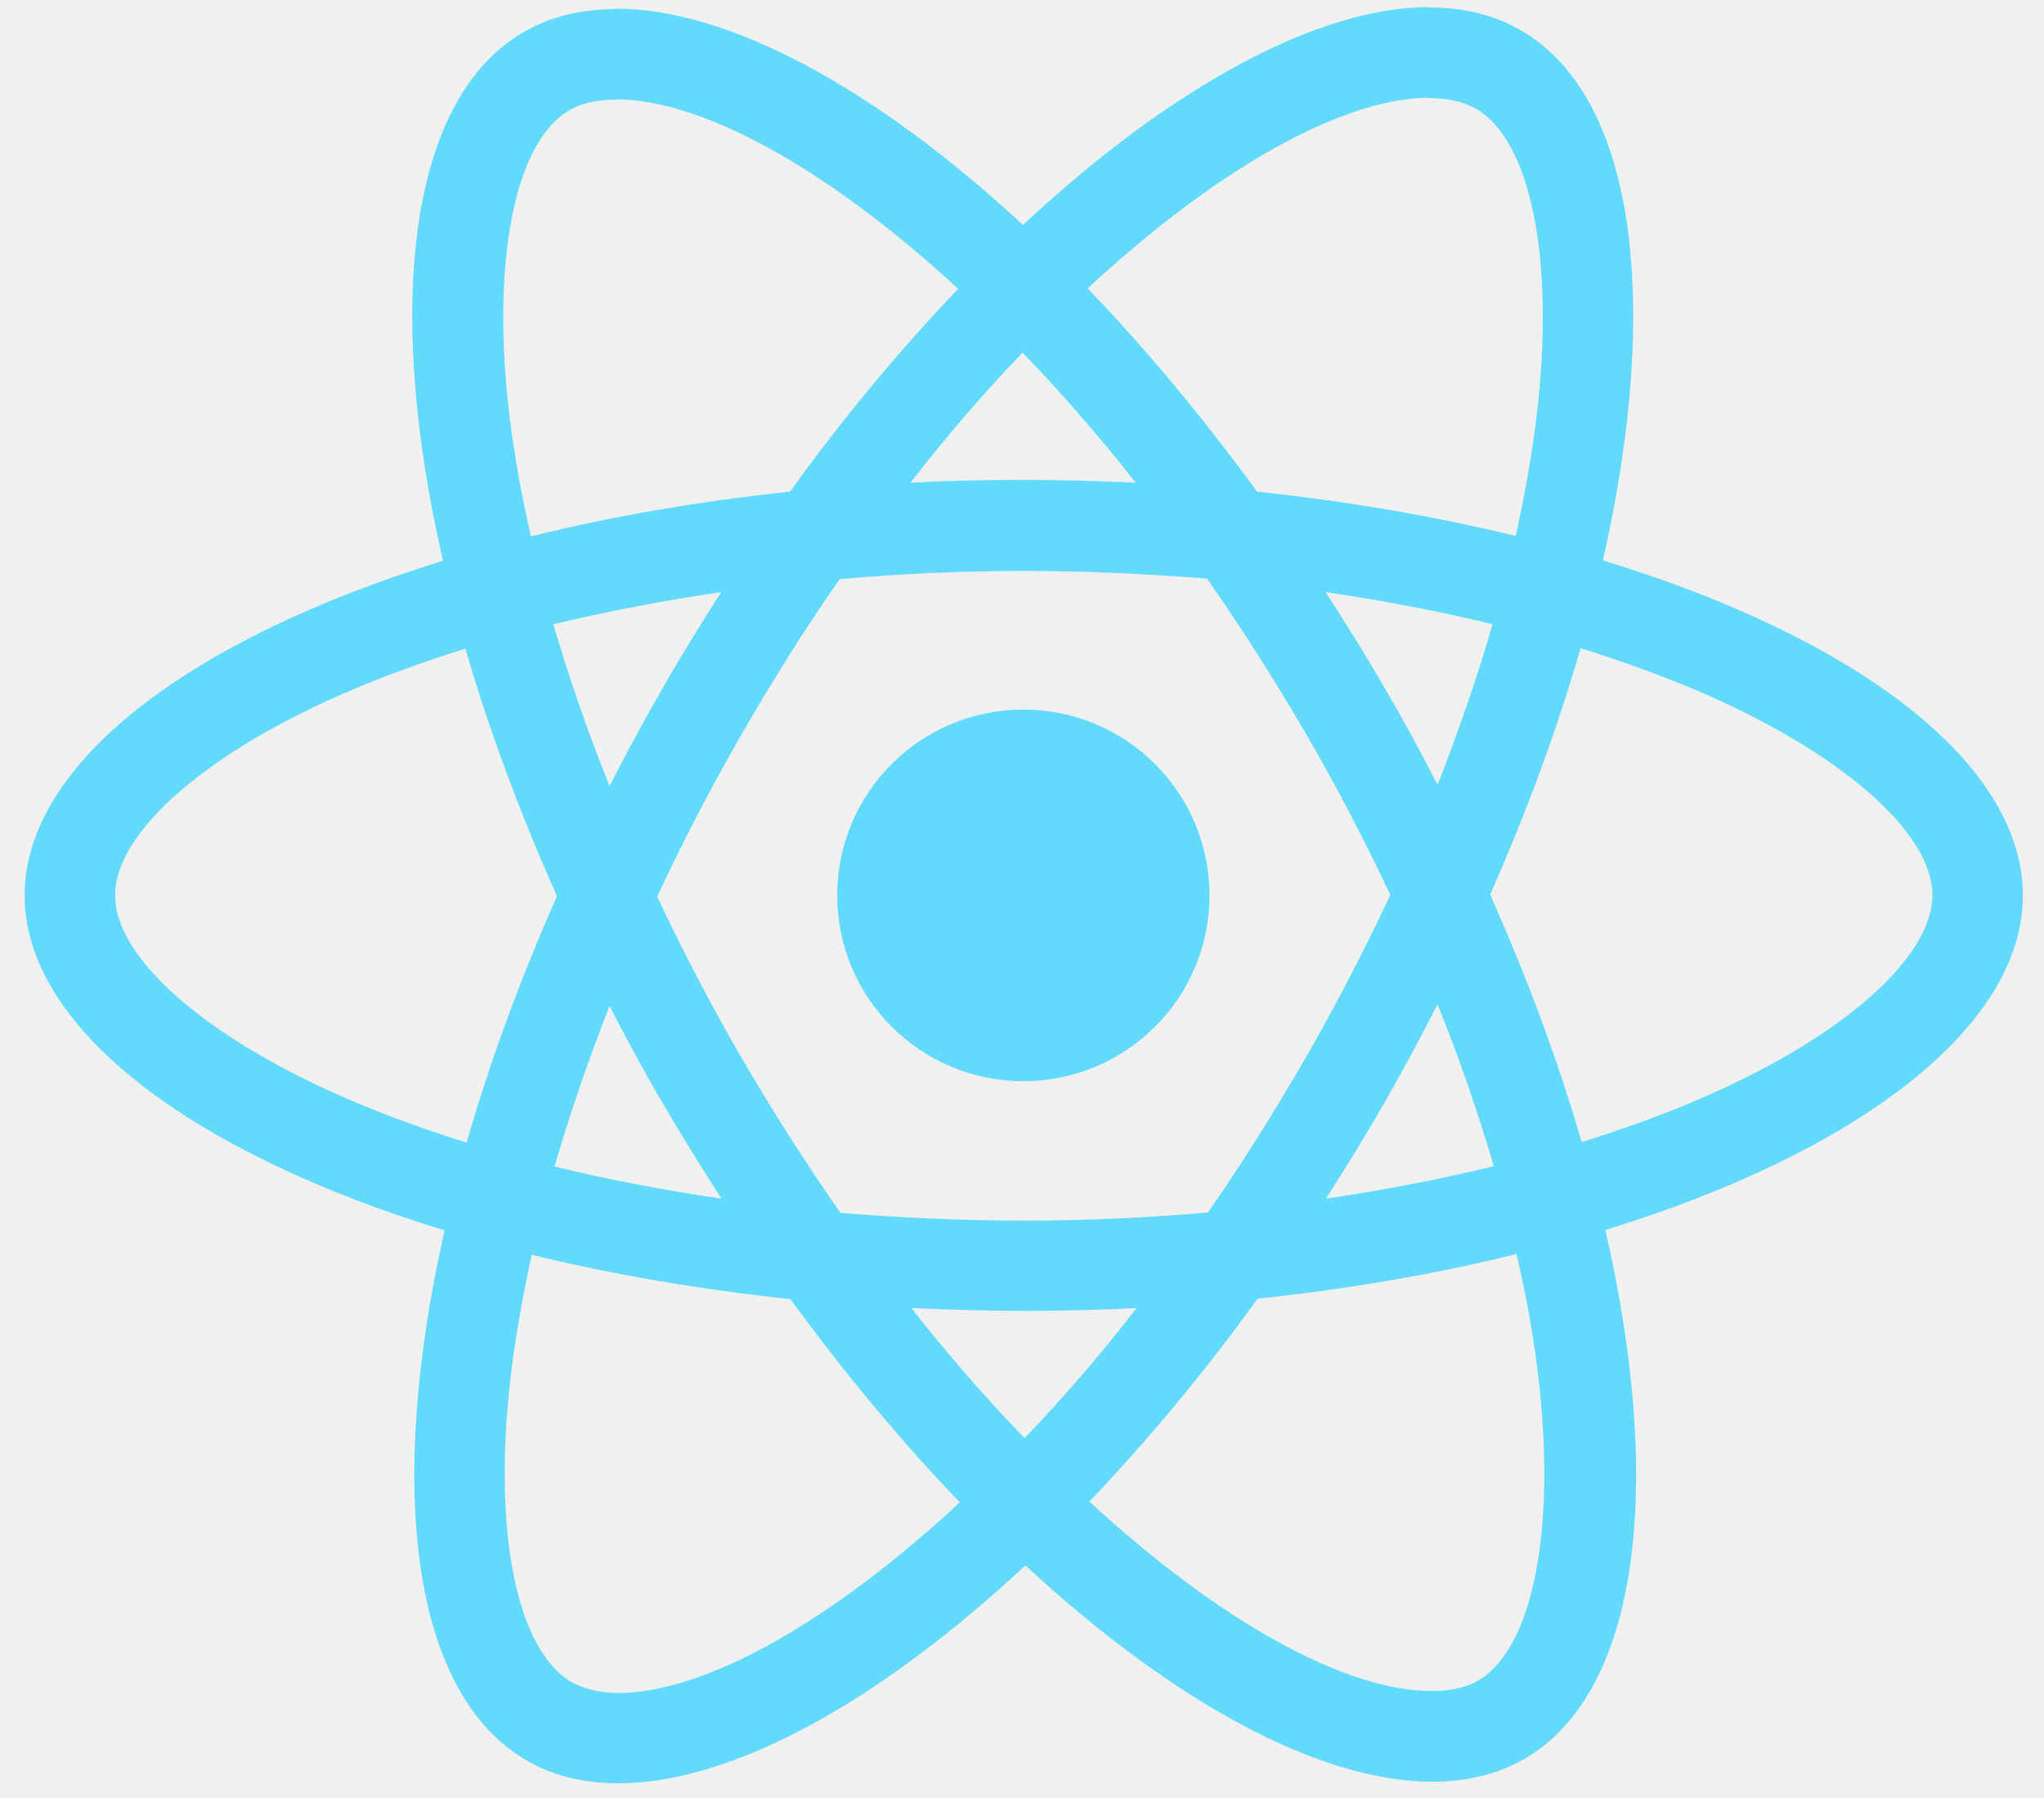
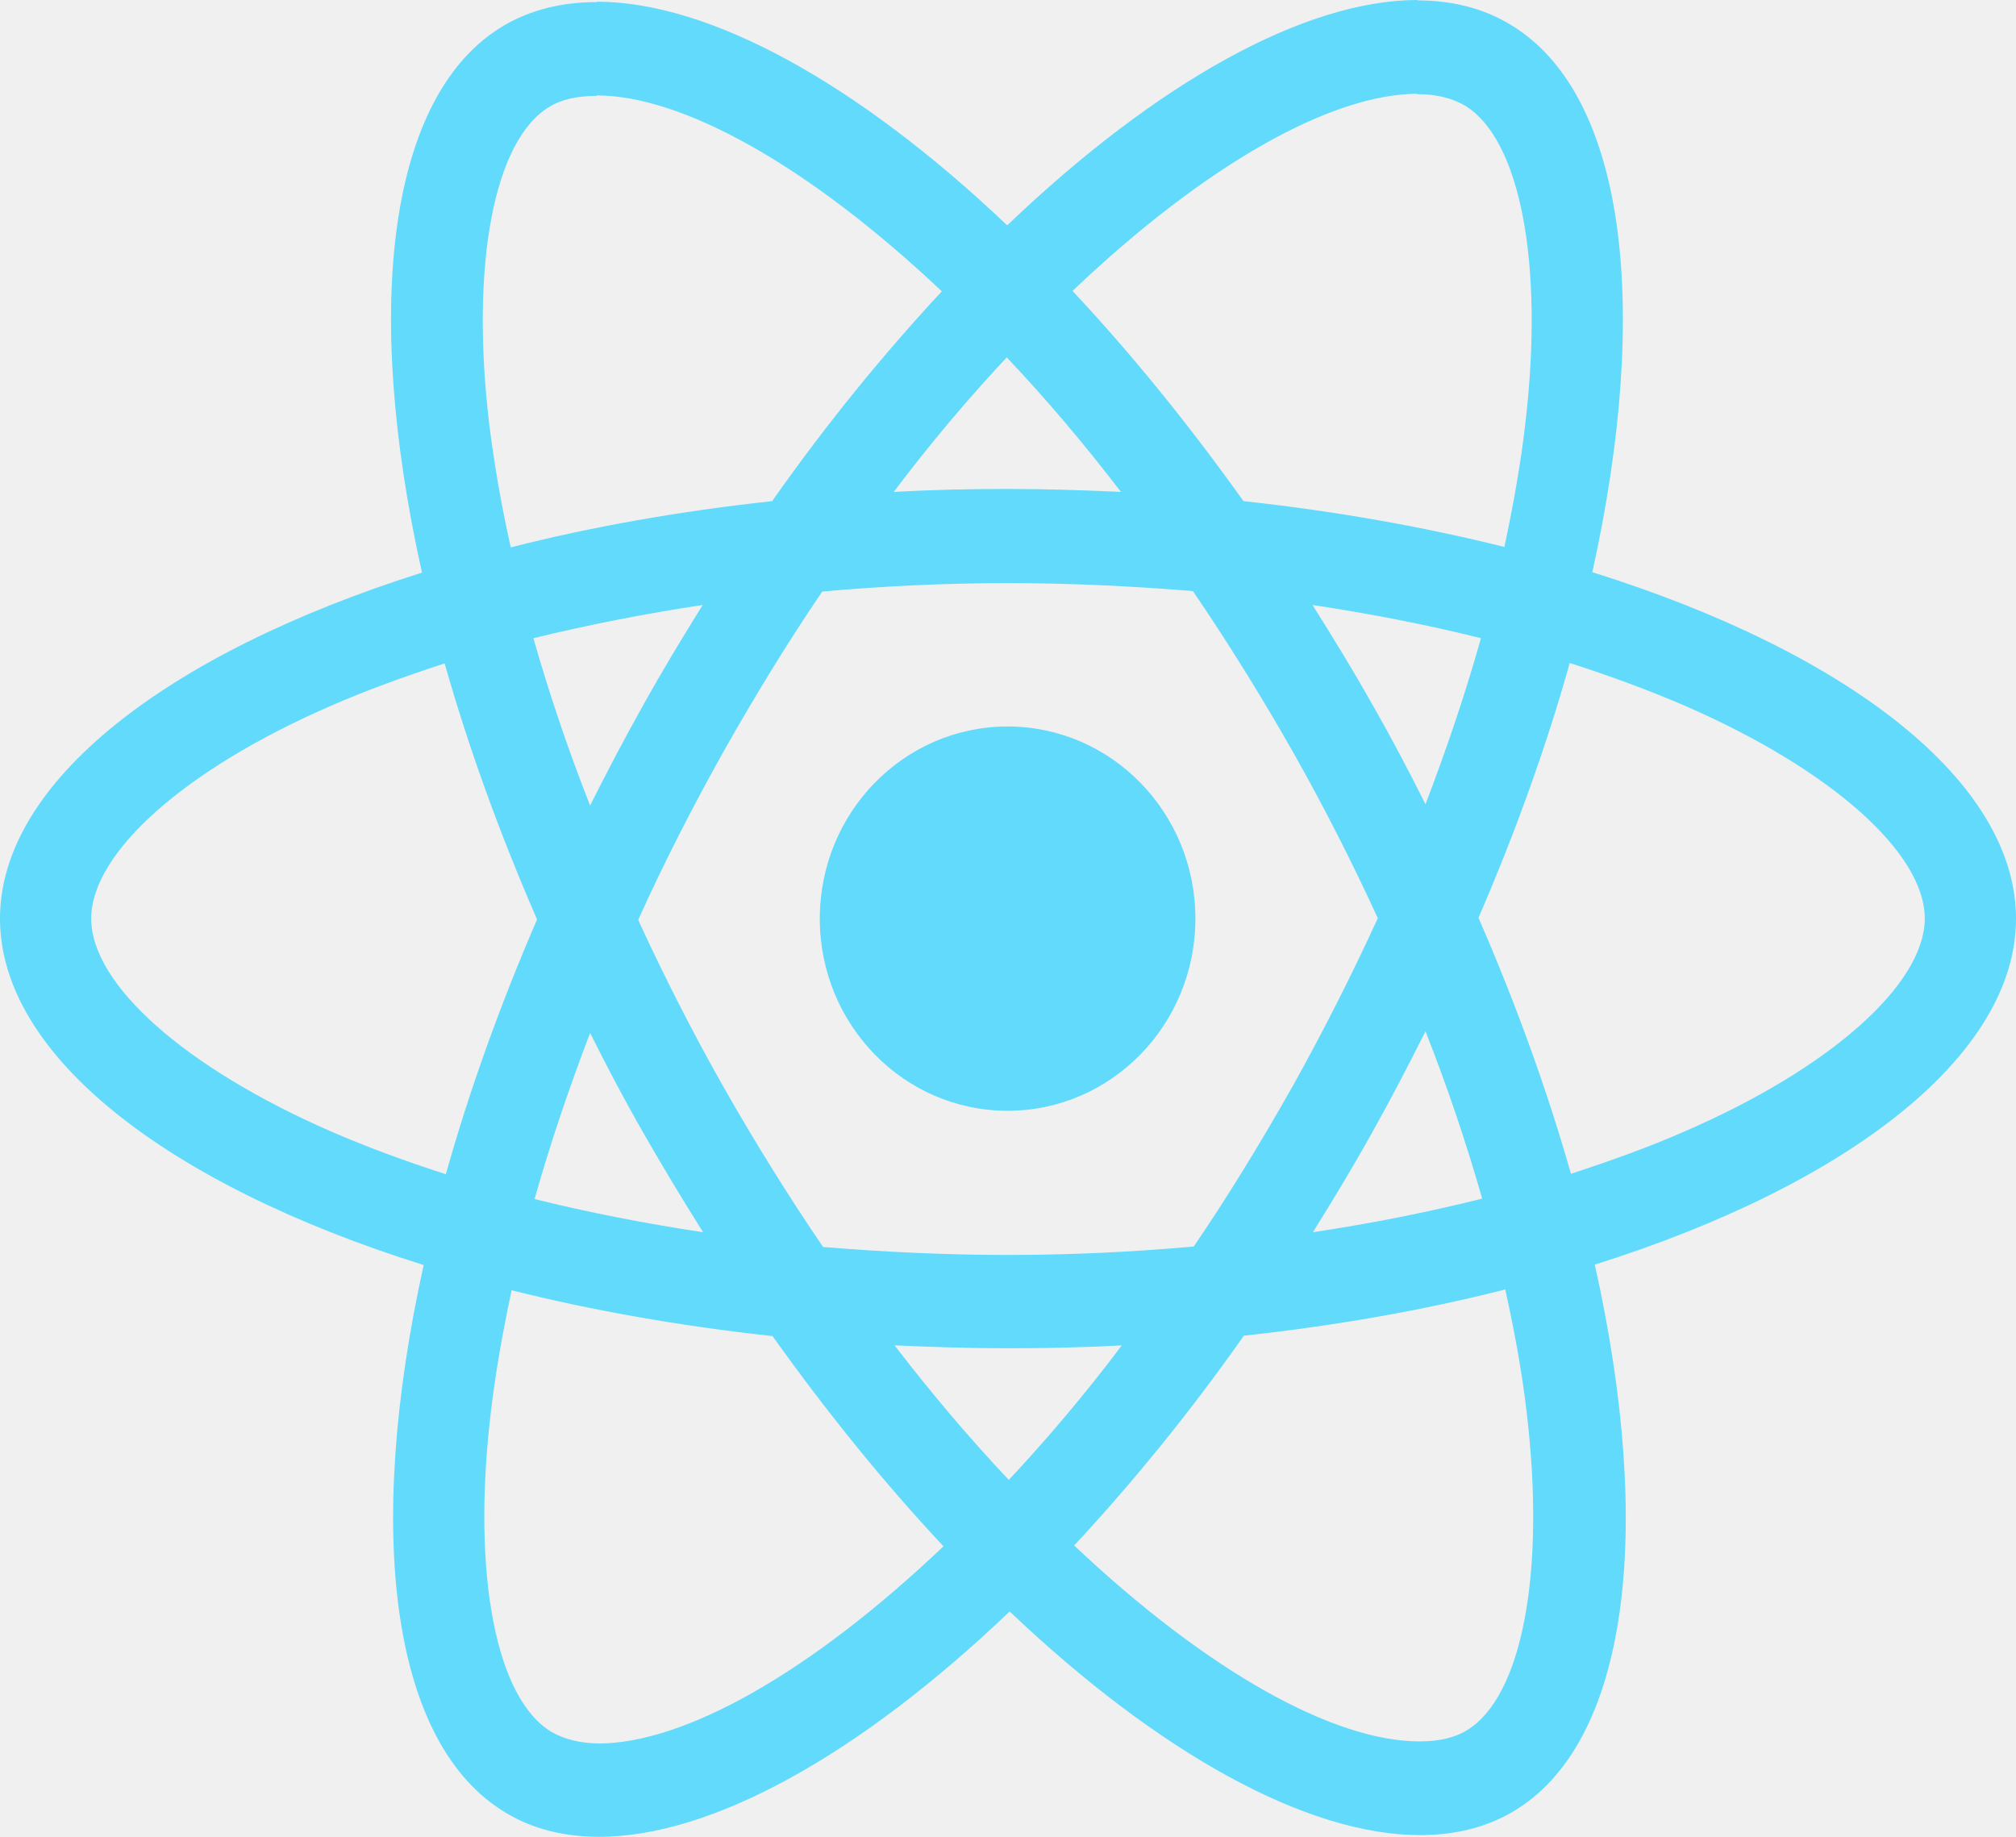
- <svg xmlns="http://www.w3.org/2000/svg" xmlns:xlink="http://www.w3.org/1999/xlink" width="58px" height="51px" viewBox="0 0 58 51" version="1.1">
-   <defs>
-     <path d="M39.873,0 L39.872,0.012 L40.121,0.017 C40.893,0.048 41.609,0.219 42.242,0.544 L42.45,0.658 C45.709,2.526 46.449,8.363 44.784,15.7 C51.996,17.904 56.7,21.457 56.7,25.206 C56.7,28.943 52.019,32.496 44.854,34.7 C46.53,42.013 45.801,47.839 42.554,49.708 C41.791,50.146 40.913,50.354 39.942,50.354 C36.764,50.354 32.603,48.116 28.396,44.217 C24.189,48.139 20.029,50.4 16.851,50.4 C15.88,50.4 15.001,50.192 14.25,49.754 C10.991,47.885 10.251,42.048 11.916,34.711 C4.704,32.508 0,28.955 0,25.206 C0,21.468 4.681,17.927 11.869,15.712 C10.194,8.398 10.922,2.572 14.169,0.704 C14.932,0.265 15.81,0.058 16.781,0.058 L16.781,0.058 L16.781,0.046 C19.959,0.046 24.12,2.284 28.327,6.183 C32.534,2.261 36.694,0 39.873,0 L39.873,0 Z M14.389,35.403 C14.135,36.569 13.927,37.711 13.799,38.795 C13.268,43.202 13.95,46.628 15.521,47.528 C15.868,47.724 16.307,47.828 16.827,47.839 C19.231,47.839 22.768,45.924 26.536,42.429 C24.906,40.733 23.288,38.795 21.728,36.661 C19.127,36.384 16.654,35.957 14.389,35.403 Z M42.334,35.38 C40.069,35.946 37.596,36.372 34.984,36.649 C33.447,38.783 31.829,40.71 30.211,42.406 C33.978,45.878 37.526,47.781 39.919,47.781 C40.45,47.781 40.901,47.689 41.248,47.481 C42.808,46.57 43.478,43.144 42.935,38.737 C42.808,37.664 42.6,36.545 42.334,35.38 Z M31.551,36.915 C30.5,36.972 29.425,36.995 28.338,36.995 C27.264,36.995 26.2,36.961 25.16,36.915 C26.223,38.264 27.298,39.499 28.373,40.606 C29.436,39.499 30.511,38.264 31.551,36.915 Z M28.35,16 C26.593,16 24.848,16.081 23.126,16.231 C22.167,17.604 21.242,19.08 20.341,20.638 C19.474,22.149 18.665,23.695 17.948,25.24 C18.677,26.786 19.474,28.32 20.352,29.832 C21.254,31.377 22.19,32.842 23.149,34.215 C24.86,34.354 26.605,34.434 28.35,34.434 C30.107,34.434 31.852,34.354 33.574,34.204 C34.533,32.831 35.458,31.354 36.359,29.797 C37.226,28.286 38.023,26.74 38.752,25.194 C38.023,23.648 37.226,22.114 36.348,20.603 C35.446,19.057 34.51,17.592 33.551,16.219 C31.84,16.081 30.095,16 28.35,16 Z M40.092,28.297 C39.618,29.22 39.121,30.155 38.59,31.077 C38.058,32.012 37.492,32.923 36.925,33.811 C38.578,33.569 40.173,33.258 41.687,32.889 C41.248,31.389 40.716,29.843 40.092,28.297 Z M16.596,28.344 C15.995,29.878 15.464,31.412 15.036,32.9 C16.55,33.269 18.133,33.569 19.775,33.811 C19.208,32.935 18.653,32.035 18.11,31.112 C17.567,30.189 17.07,29.266 16.596,28.344 Z M12.505,18.204 C11.384,18.561 10.298,18.942 9.304,19.369 C5.212,21.099 2.566,23.395 2.566,25.206 C2.566,27.017 5.212,29.301 9.304,31.043 C10.309,31.47 11.395,31.862 12.54,32.22 C13.187,29.97 14.042,27.628 15.105,25.229 C14.031,22.818 13.164,20.465 12.505,18.204 Z M44.149,18.192 C43.502,20.441 42.646,22.783 41.583,25.183 C42.658,27.594 43.525,29.947 44.183,32.208 C45.305,31.85 46.391,31.47 47.385,31.043 C51.476,29.313 54.123,27.017 54.134,25.206 C54.134,23.395 51.488,21.111 47.396,19.369 C46.379,18.942 45.293,18.55 44.149,18.192 Z M19.763,16.6 C18.11,16.842 16.515,17.154 15.001,17.511 C15.441,19.011 15.972,20.557 16.596,22.103 C17.07,21.18 17.567,20.257 18.099,19.334 C18.63,18.4 19.197,17.488 19.763,16.6 Z M36.914,16.6 C37.48,17.477 38.047,18.377 38.578,19.299 C39.121,20.222 39.618,21.145 40.092,22.068 C40.693,20.534 41.225,19 41.652,17.511 C40.138,17.142 38.555,16.842 36.914,16.6 Z M16.781,2.619 L16.781,2.63 C16.25,2.63 15.799,2.722 15.452,2.93 C13.892,3.841 13.222,7.268 13.765,11.674 C13.903,12.747 14.1,13.866 14.366,15.02 C16.631,14.454 19.104,14.028 21.716,13.751 C23.253,11.617 24.871,9.69 26.489,7.994 C22.722,4.522 19.174,2.619 16.781,2.619 L16.781,2.619 Z M39.86,2.573 L39.695,2.576 C37.296,2.667 33.84,4.573 30.164,7.983 C31.794,9.679 33.412,11.617 34.972,13.751 C37.573,14.028 40.046,14.454 42.311,15.008 C42.565,13.843 42.773,12.701 42.901,11.617 C43.432,7.21 42.75,3.784 41.179,2.884 C40.82,2.688 40.393,2.584 39.861,2.584 L39.861,2.584 L39.86,2.573 Z M28.315,9.805 C27.252,10.913 26.177,12.147 25.137,13.497 C26.189,13.439 27.264,13.416 28.35,13.416 C29.425,13.416 30.488,13.451 31.528,13.497 C30.465,12.147 29.39,10.913 28.315,9.805 Z" id="path-1" />
-     <path d="M5.282,0 C8.199,0 10.563,2.36 10.563,5.272 C10.563,8.183 8.199,10.544 5.282,10.544 C2.365,10.544 0,8.183 0,5.272 C0,2.36 2.365,0 5.282,0 Z" id="path-3" />
-   </defs>
+ <svg xmlns="http://www.w3.org/2000/svg" width="45px" height="41px" viewBox="0 0 45 41" version="1.1">
  <g id="Page-1" stroke="none" stroke-width="1" fill="none" fill-rule="evenodd">
-     <g id="Artboard" transform="translate(-236, -358)">
-       <g id="react" transform="translate(236.7, 358.2)">
-         <g id="Group-3">
-           <mask id="mask-2" fill="white">
-             <use xlink:href="#path-1" />
-           </mask>
-           <g id="Clip-2" />
-           <polygon id="Fill-1" fill="#61DAFB" mask="url(#mask-2)" points="-0.646 51.045 57.346 51.045 57.346 -0.645 -0.646 -0.645" />
-         </g>
-         <g id="Group-6" transform="translate(23.05677, 19.93389)">
-           <mask id="mask-4" fill="white">
-             <use xlink:href="#path-3" />
-           </mask>
-           <g id="Clip-5" />
-           <polygon id="Fill-4" fill="#61DAFB" mask="url(#mask-4)" points="-0.646 11.189 11.209 11.189 11.209 -0.645 -0.646 -0.645" />
-         </g>
-       </g>
+     <g id="react-2-(1)" fill="#61DAFB" fill-rule="nonzero">
+       <path d="M45,20.505 C45,17.455 41.267,14.564 35.543,12.772 C36.864,6.804 36.277,2.055 33.69,0.535 C33.094,0.178 32.397,0.009 31.636,0.009 L31.636,2.102 C32.058,2.102 32.397,2.187 32.681,2.346 C33.929,3.078 34.47,5.865 34.048,9.45 C33.947,10.332 33.782,11.261 33.58,12.209 C31.783,11.759 29.82,11.411 27.756,11.186 C26.518,9.45 25.233,7.873 23.94,6.494 C26.93,3.65 29.737,2.093 31.645,2.093 L31.645,0 C29.123,0 25.82,1.839 22.482,5.03 C19.143,1.858 15.841,0.038 13.318,0.038 L13.318,2.13 C15.217,2.13 18.033,3.679 21.023,6.503 C19.739,7.883 18.455,9.45 17.235,11.186 C15.162,11.411 13.199,11.759 11.401,12.218 C11.19,11.28 11.034,10.37 10.924,9.497 C10.493,5.912 11.025,3.125 12.264,2.384 C12.539,2.215 12.896,2.14 13.318,2.14 L13.318,0.047 C12.548,0.047 11.851,0.216 11.245,0.572 C8.668,2.093 8.09,6.832 9.42,12.781 C3.715,14.583 0,17.464 0,20.505 C0,23.555 3.733,26.445 9.457,28.237 C8.136,34.206 8.723,38.954 11.31,40.474 C11.906,40.831 12.603,41 13.373,41 C15.896,41 19.198,39.161 22.537,35.97 C25.875,39.142 29.178,40.962 31.7,40.962 C32.47,40.962 33.168,40.794 33.773,40.437 C36.35,38.917 36.928,34.178 35.598,28.228 C41.285,26.436 45,23.545 45,20.505 L45,20.505 Z M33.057,14.245 C32.718,15.456 32.296,16.704 31.819,17.952 C31.443,17.201 31.049,16.451 30.618,15.7 C30.196,14.949 29.746,14.217 29.297,13.504 C30.599,13.701 31.856,13.945 33.057,14.245 Z M28.857,24.24 C28.141,25.507 27.407,26.708 26.646,27.824 C25.279,27.946 23.894,28.012 22.5,28.012 C21.115,28.012 19.73,27.946 18.372,27.834 C17.611,26.717 16.868,25.525 16.153,24.268 C15.456,23.038 14.823,21.79 14.245,20.533 C14.813,19.275 15.456,18.018 16.143,16.789 C16.859,15.522 17.593,14.32 18.354,13.204 C19.721,13.082 21.106,13.016 22.5,13.016 C23.885,13.016 25.27,13.082 26.628,13.194 C27.389,14.311 28.132,15.503 28.847,16.76 C29.544,17.99 30.177,19.238 30.755,20.495 C30.177,21.753 29.544,23.01 28.857,24.24 Z M31.819,23.02 C32.315,24.277 32.736,25.535 33.085,26.755 C31.883,27.055 30.618,27.308 29.306,27.505 C29.755,26.783 30.205,26.041 30.627,25.281 C31.049,24.531 31.443,23.77 31.819,23.02 Z M22.518,33.033 C21.665,32.132 20.812,31.128 19.968,30.03 C20.794,30.067 21.638,30.095 22.491,30.095 C23.353,30.095 24.206,30.077 25.041,30.03 C24.215,31.128 23.362,32.132 22.518,33.033 Z M15.694,27.505 C14.392,27.308 13.135,27.064 11.933,26.764 C12.273,25.553 12.695,24.305 13.172,23.057 C13.548,23.808 13.942,24.559 14.373,25.309 C14.804,26.06 15.245,26.792 15.694,27.505 Z M22.472,7.977 C23.326,8.878 24.179,9.882 25.022,10.98 C24.197,10.942 23.353,10.914 22.5,10.914 C21.638,10.914 20.785,10.933 19.95,10.98 C20.776,9.882 21.629,8.878 22.472,7.977 Z M15.685,13.504 C15.235,14.227 14.786,14.968 14.364,15.728 C13.942,16.479 13.548,17.23 13.172,17.98 C12.676,16.723 12.254,15.465 11.906,14.245 C13.107,13.954 14.373,13.701 15.685,13.504 Z M7.384,25.253 C4.137,23.836 2.036,21.978 2.036,20.505 C2.036,19.031 4.137,17.164 7.384,15.756 C8.173,15.409 9.035,15.099 9.925,14.808 C10.447,16.648 11.135,18.562 11.988,20.523 C11.145,22.475 10.466,24.38 9.952,26.21 C9.044,25.919 8.182,25.6 7.384,25.253 Z M12.319,38.663 C11.071,37.931 10.53,35.144 10.952,31.559 C11.053,30.677 11.218,29.748 11.42,28.8 C13.217,29.251 15.18,29.598 17.244,29.823 C18.482,31.559 19.767,33.136 21.06,34.515 C18.07,37.359 15.263,38.917 13.355,38.917 C12.942,38.907 12.594,38.823 12.319,38.663 L12.319,38.663 Z M34.076,31.512 C34.507,35.097 33.975,37.884 32.736,38.626 C32.461,38.795 32.104,38.87 31.682,38.87 C29.783,38.87 26.967,37.321 23.977,34.497 C25.261,33.117 26.545,31.55 27.765,29.814 C29.838,29.589 31.801,29.241 33.599,28.782 C33.81,29.729 33.975,30.64 34.076,31.512 L34.076,31.512 Z M37.607,25.253 C36.818,25.6 35.956,25.91 35.066,26.201 C34.543,24.362 33.855,22.447 33.002,20.486 C33.846,18.534 34.525,16.629 35.039,14.799 C35.947,15.09 36.809,15.409 37.616,15.756 C40.863,17.173 42.964,19.031 42.964,20.505 C42.955,21.978 40.854,23.846 37.607,25.253 L37.607,25.253 Z" id="Shape" />
+       <ellipse id="Oval" cx="22.491" cy="20.505" rx="4.192" ry="4.289" />
    </g>
  </g>
</svg>
